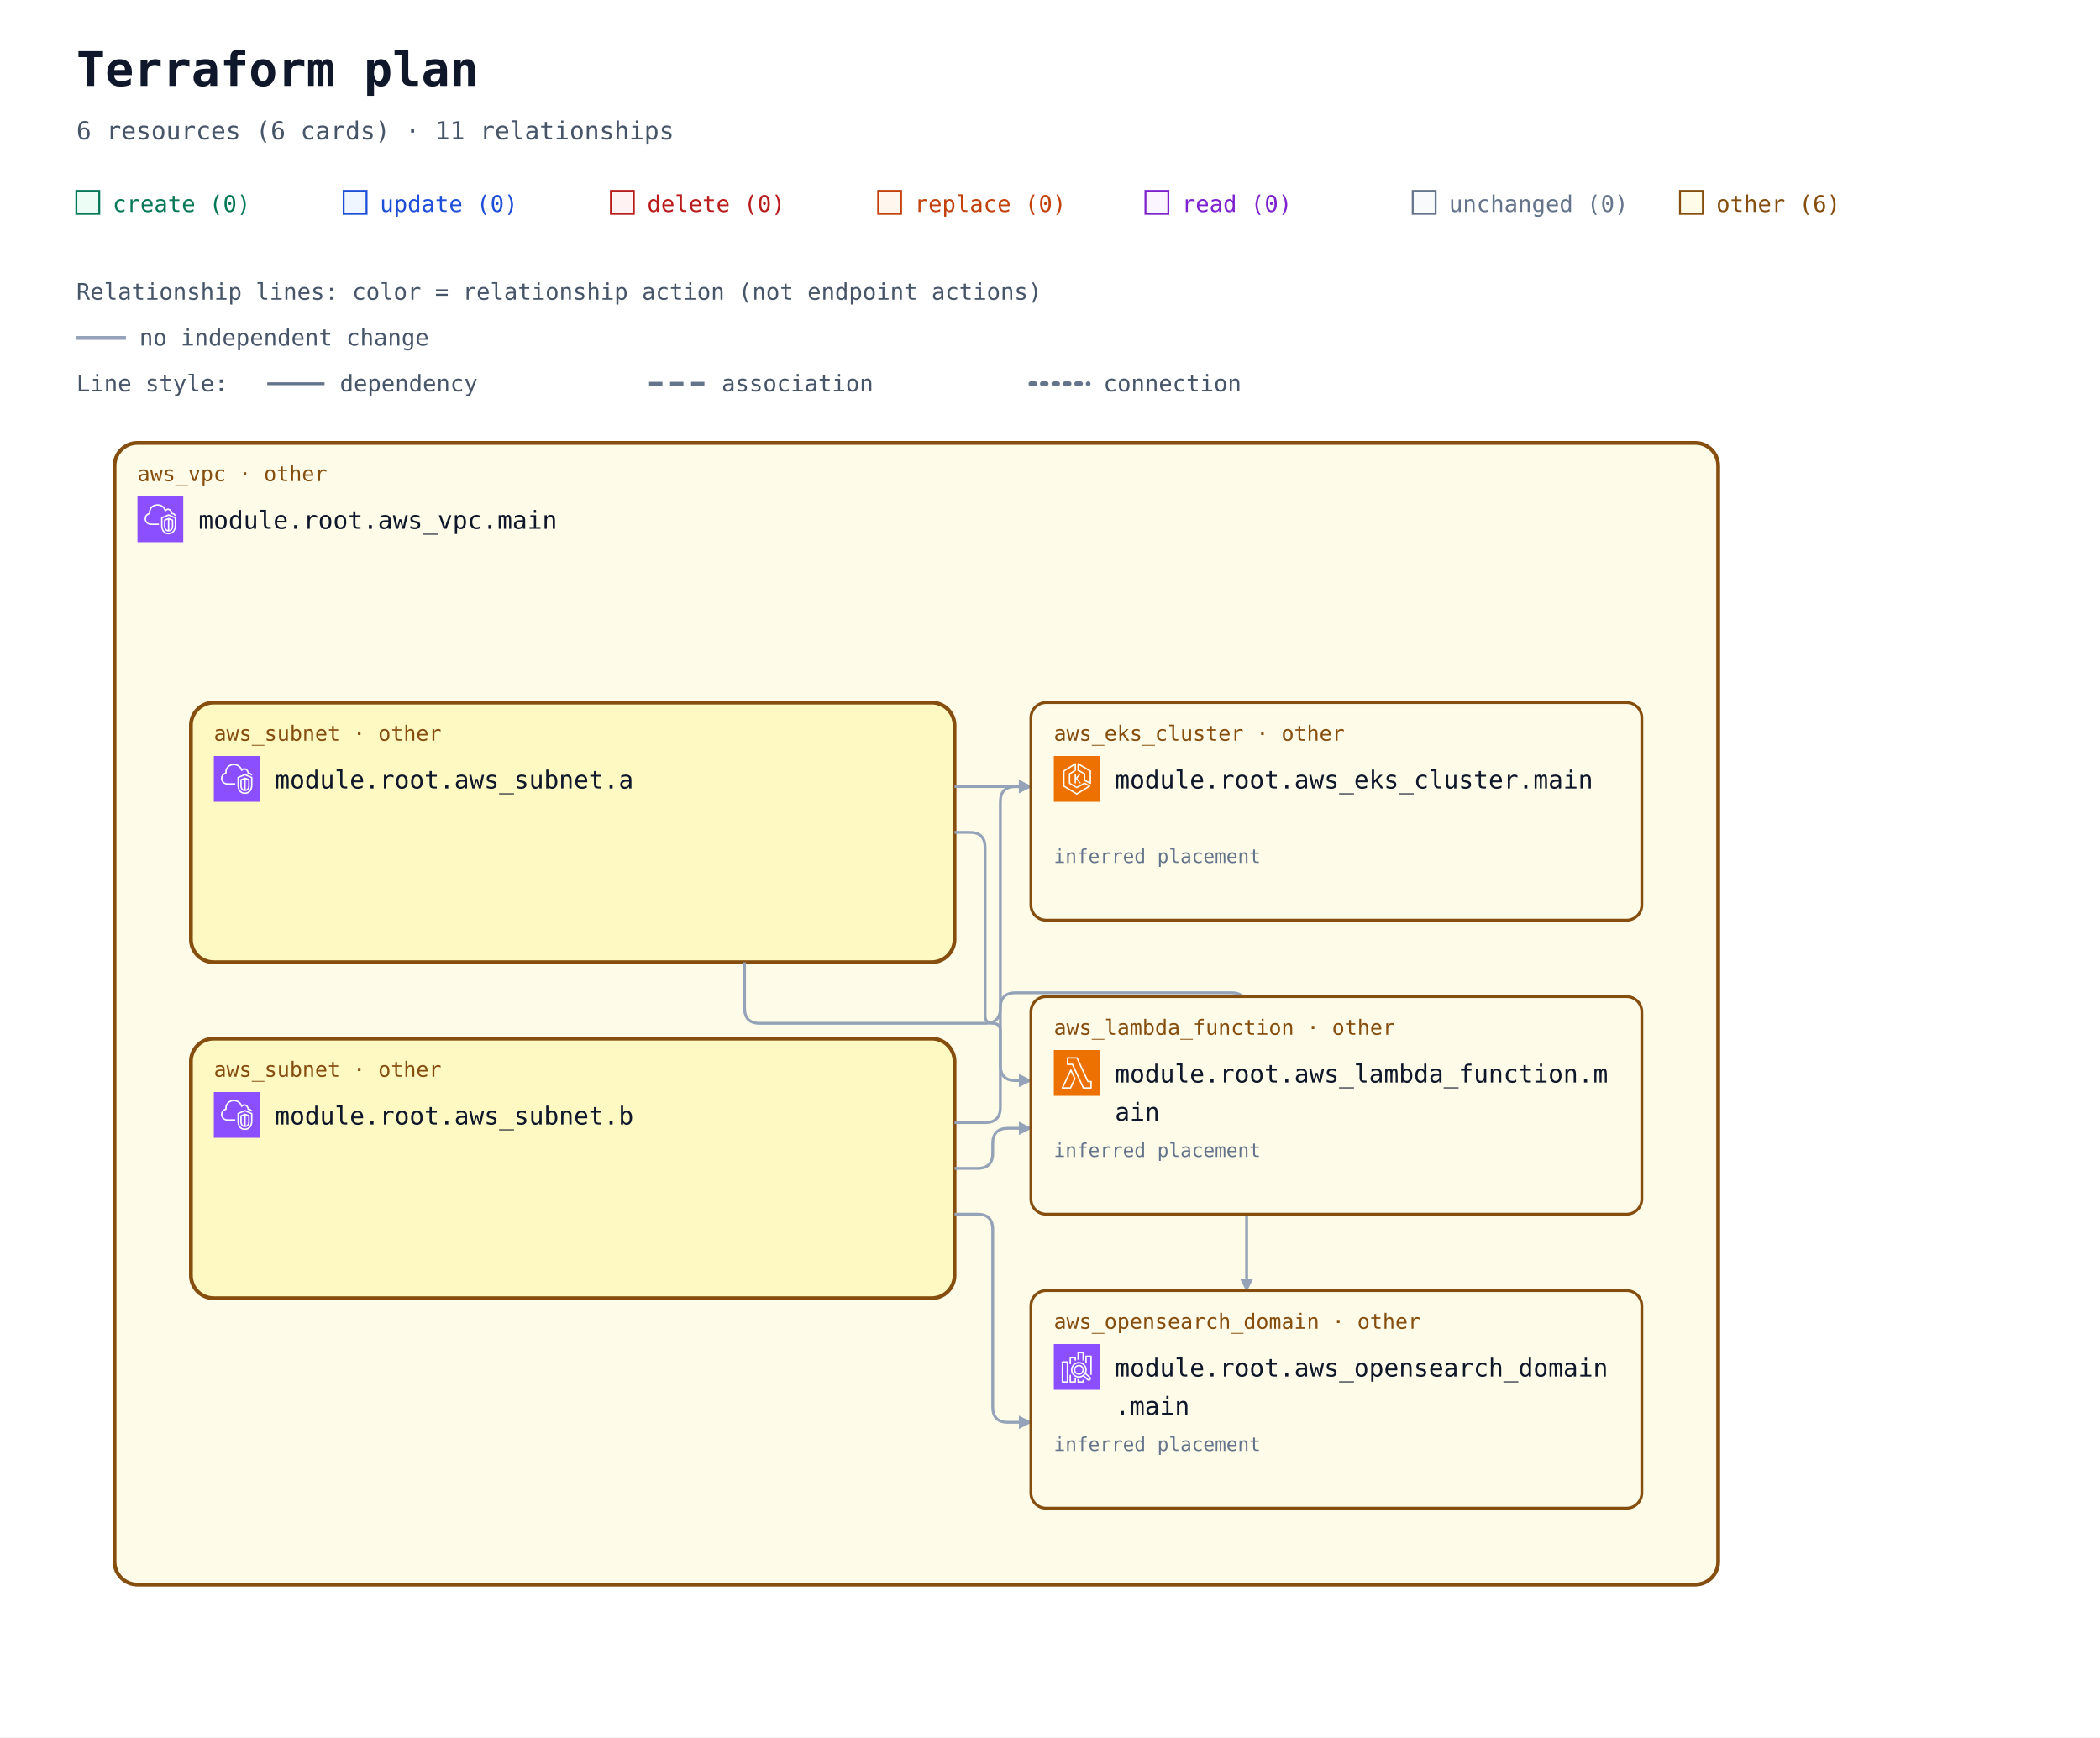
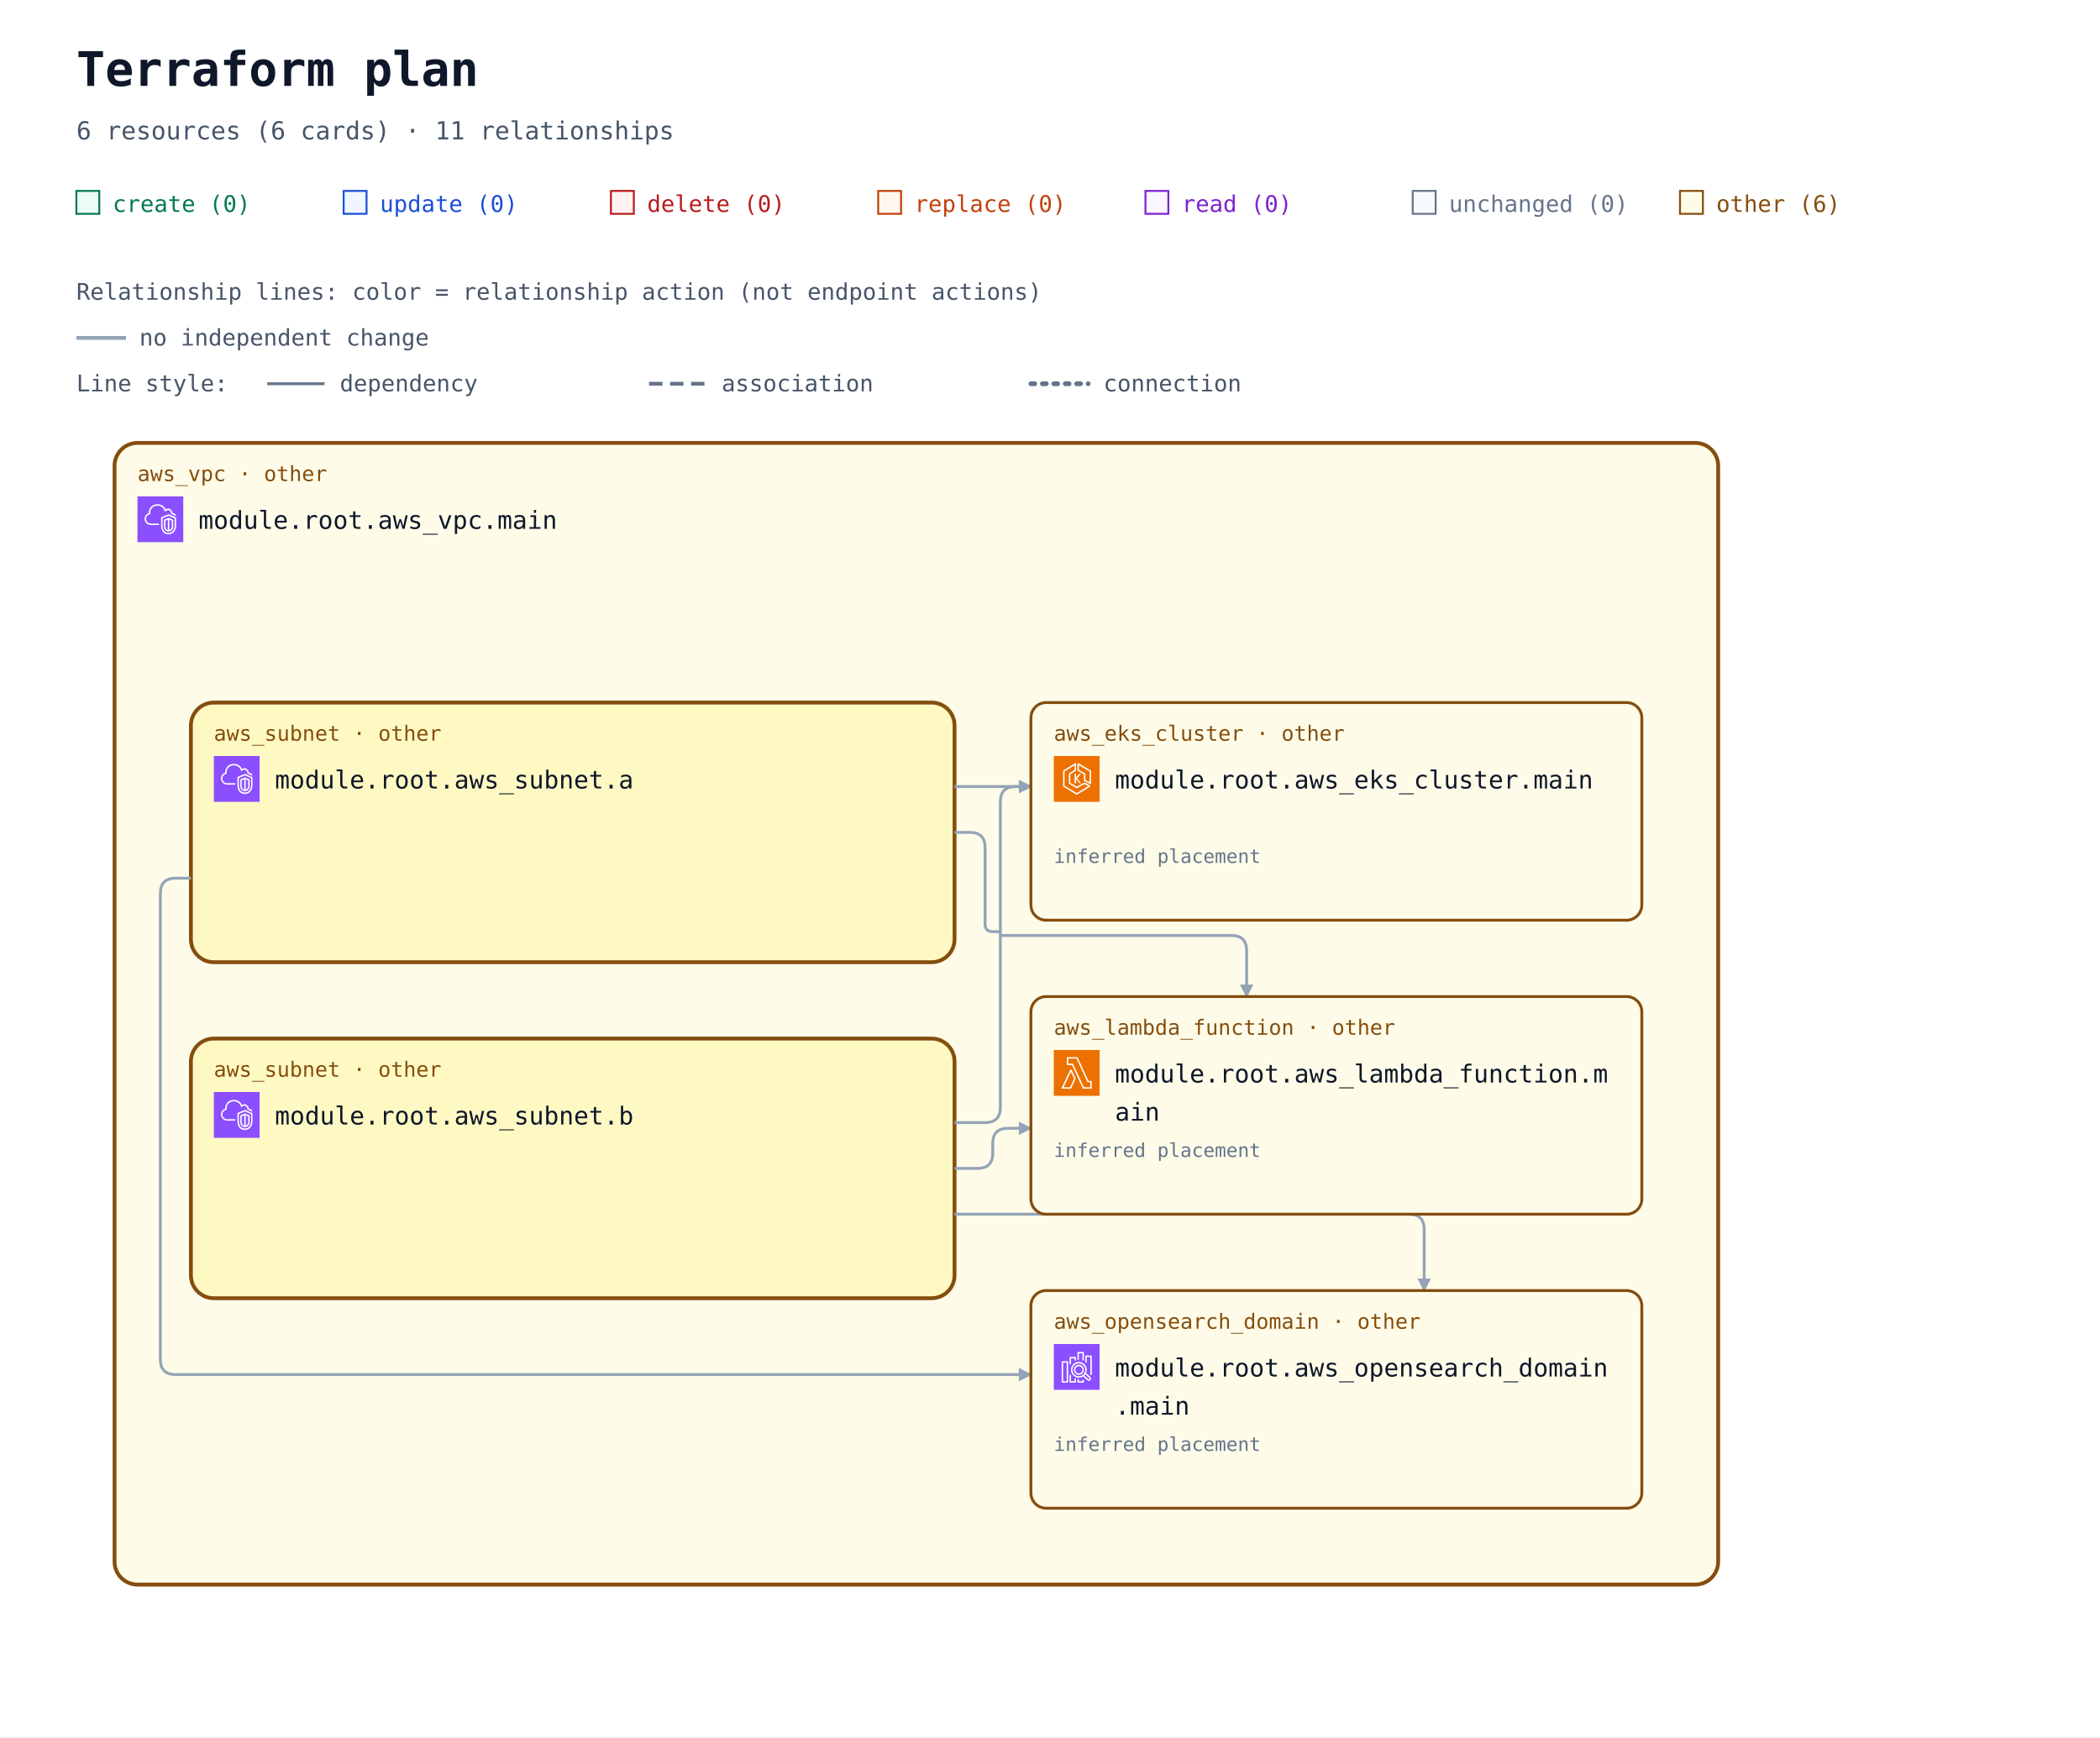
<svg xmlns="http://www.w3.org/2000/svg" width="1100" height="910" viewBox="0 0 1100 910" role="img" aria-labelledby="title description">
  <defs>
    <marker id="arrow" viewBox="0 0 10 10" refX="9" refY="5" markerWidth="7" markerHeight="7" markerUnits="userSpaceOnUse" orient="auto-start-reverse">
      <path d="M 0 0 L 10 5 L 0 10 z" fill="#94a3b8" />
    </marker>
    <symbol id="planorama-icon-aws-eks" viewBox="0 0 64 64">
      <g>
        <g id="planorama-icon-aws-eks-local-49636f6e2d4172636869746563747572652f34382f417263685f416d617a6f6e2d456c61737469632d4b756265726e657465732d536572766963655f3438" stroke="none" stroke-width="1" fill="none" fill-rule="evenodd">
          <g id="planorama-icon-aws-eks-local-49636f6e2d4172636869746563747572652d42472f34382f436f6d70757465" fill="#ED7100">
            <rect id="planorama-icon-aws-eks-local-52656374616e676c65" x="0" y="0" width="64" height="64" />
          </g>
          <path d="M37.708,25 L32.65,31.34 L37.967,38.021 L35.752,38.021 L31,32 L31,38 L29,38 L29,25 L31,25 L31,30.241 L35.463,25 L37.708,25 Z M50,36.382 L44,33.382 L44,25 C44,24.637 43.803,24.302 43.485,24.126 L35,19.412 L35,12.75 L50,21.572 L50,36.382 Z M51.507,20.138 L34.507,10.139 C34.199,9.958 33.815,9.955 33.504,10.133 C33.192,10.311 33,10.642 33,11.001 L33,20 C33,20.363 33.197,20.698 33.515,20.874 L42,25.588 L42,34 C42,34.379 42.214,34.725 42.553,34.895 L50.553,38.895 C50.694,38.965 50.847,39 51,39 C51.183,39 51.365,38.95 51.525,38.851 C51.82,38.668 52,38.347 52,38 L52,21 C52,20.646 51.812,20.318 51.507,20.138 L51.507,20.138 Z M32,51.828 L15,41.439 L15,21.554 L29,12.805 L29,19.446 L21.47,24.152 C21.178,24.335 21,24.655 21,25 L21,38 C21,38.351 21.185,38.677 21.485,38.857 L31.485,44.857 C31.789,45.04 32.167,45.048 32.479,44.878 L42.988,39.146 L48.035,42.029 L32,51.828 Z M50.496,41.132 L43.496,37.132 C43.194,36.959 42.825,36.956 42.521,37.122 L32.023,42.848 L23,37.434 L23,25.554 L30.53,20.848 C30.822,20.665 31,20.345 31,20 L31,11.001 C31,10.637 30.803,10.303 30.484,10.126 C30.168,9.949 29.778,9.96 29.47,10.153 L13.47,20.152 C13.178,20.335 13,20.655 13,21 L13,42 C13,42.348 13.182,42.671 13.479,42.854 L31.479,53.854 C31.639,53.951 31.819,54 32,54 C32.181,54 32.361,53.951 32.521,53.854 L50.521,42.854 C50.823,42.669 51.005,42.339 51,41.985 C50.995,41.632 50.803,41.307 50.496,41.132 L50.496,41.132 Z" id="planorama-icon-aws-eks-local-416d617a6f6e2d456c61737469632d4b756265726e657465732d536572766963655f49636f6e5f34385f5371756964" fill="#FFFFFF" />
        </g>
      </g>
    </symbol>
    <symbol id="planorama-icon-aws-lambda" viewBox="0 0 64 64">
      <g>
        <g id="planorama-icon-aws-lambda-local-49636f6e2d4172636869746563747572652f34382f417263685f4157532d4c616d6264615f3438" stroke="none" stroke-width="1" fill="none" fill-rule="evenodd">
          <g id="planorama-icon-aws-lambda-local-49636f6e2d4172636869746563747572652d42472f34382f436f6d70757465" fill="#ED7100">
            <rect id="planorama-icon-aws-lambda-local-52656374616e676c65" x="0" y="0" width="64" height="64" />
          </g>
          <path d="M22.679,52 L13.574,52 L23.838,30.41 L28.4,39.861 L22.679,52 Z M24.727,27.667 C24.561,27.321 24.212,27.103 23.831,27.103 L23.828,27.103 C23.445,27.104 23.097,27.325 22.932,27.672 L11.097,52.569 C10.95,52.879 10.971,53.243 11.154,53.534 C11.335,53.824 11.654,54 11.996,54 L23.31,54 C23.695,54 24.045,53.777 24.21,53.428 L30.404,40.284 C30.533,40.01 30.532,39.692 30.399,39.42 L24.727,27.667 Z M51.008,52 L41.986,52 L26.955,19.578 C26.791,19.226 26.439,19 26.052,19 L20.128,19 L20.135,12 L31.815,12 L46.775,44.42 C46.938,44.774 47.291,45 47.679,45 L51.008,45 L51.008,52 Z M52.004,43 L48.314,43 L33.354,10.58 C33.191,10.226 32.838,10 32.451,10 L19.14,10 C18.591,10 18.145,10.447 18.144,10.999 L18.136,19.999 C18.136,20.265 18.241,20.519 18.427,20.707 C18.614,20.895 18.867,21 19.131,21 L25.417,21 L40.448,53.422 C40.611,53.774 40.963,54 41.35,54 L52.004,54 C52.555,54 53,53.552 53,53 L53,44 C53,43.448 52.555,43 52.004,43 L52.004,43 Z" id="planorama-icon-aws-lambda-local-4157532d4c616d6264615f49636f6e5f34385f5371756964" fill="#FFFFFF" />
        </g>
      </g>
    </symbol>
    <symbol id="planorama-icon-aws-search" viewBox="0 0 64 64">
      <g>
        <g id="planorama-icon-aws-search-local-49636f6e2d4172636869746563747572652f34382f417263685f416d617a6f6e2d4f70656e5365617263682d536572766963655f3438" stroke="none" stroke-width="1" fill="none" fill-rule="evenodd">
          <g id="planorama-icon-aws-search-local-49636f6e2d4172636869746563747572652d42472f34382f416e616c7974696373" fill="#8C4FFF">
            <rect id="planorama-icon-aws-search-local-52656374616e676c65" x="0" y="0" width="64" height="64" />
          </g>
          <path d="M35,41 C32.243,41 30,38.757 30,36 C30,33.243 32.243,31 35,31 C37.757,31 40,33.243 40,36 C40,38.757 37.757,41 35,41 L35,41 Z M35,29 C31.141,29 28,32.14 28,36 C28,39.86 31.141,43 35,43 C38.859,43 42,39.86 42,36 C42,32.14 38.859,29 35,29 L35,29 Z M49.71,48.919 C49.291,49.384 48.569,49.42 48.106,49.004 L42.543,43.985 C43.093,43.466 43.591,42.894 44.024,42.271 L49.625,47.316 C50.089,47.736 50.127,48.457 49.71,48.919 L49.71,48.919 Z M26,36 C26,31.038 30.037,27 35,27 C39.963,27 44,31.038 44,36 C44,40.962 39.963,45 35,45 C30.037,45 26,40.962 26,36 L26,36 Z M45.033,40.488 C45.649,39.116 46,37.6 46,36 C46,29.935 41.065,25 35,25 C28.935,25 24,29.935 24,36 C24,42.065 28.935,47 35,47 C37.191,47 39.23,46.349 40.947,45.24 L46.769,50.491 C47.366,51.027 48.116,51.292 48.863,51.292 C49.722,51.292 50.577,50.943 51.196,50.259 C52.349,48.975 52.246,46.99 50.965,45.832 L45.033,40.488 Z M53,17 L53,43 L51,43 L51,18 L46,18 L46,26 L44,26 L44,17 C44,16.448 44.447,16 45,16 L52,16 C52.553,16 53,16.448 53,17 L53,17 Z M40,50 L42,50 L42,53 C42,53.552 41.553,54 41,54 L34,54 C33.447,54 33,53.552 33,53 L33,49 L35,49 L35,52 L40,52 L40,50 Z M35,22 L33,22 L33,12 C33,11.448 33.447,11 34,11 L41,11 C41.553,11 42,11.448 42,12 L42,23 L40,23 L40,13 L35,13 L35,22 Z M29,48 L31,48 L31,53 C31,53.552 30.553,54 30,54 L23,54 C22.447,54 22,53.552 22,53 L22,43 L24,43 L24,52 L29,52 L29,48 Z M24,28 L22,28 L22,19 C22,18.448 22.447,18 23,18 L30,18 C30.553,18 31,18.448 31,19 L31,23 L29,23 L29,20 L24,20 L24,28 Z M13,52 L18,52 L18,26 L13,26 L13,52 Z M19,24 L12,24 C11.447,24 11,24.448 11,25 L11,53 C11,53.552 11.447,54 12,54 L19,54 C19.553,54 20,53.552 20,53 L20,25 C20,24.448 19.553,24 19,24 L19,24 Z" id="planorama-icon-aws-search-local-416d617a6f6e2d4f70656e5365617263682d536572766963655f49636f6e5f34385f5371756964" fill="#FFFFFF" />
        </g>
      </g>
    </symbol>
    <symbol id="planorama-icon-aws-vpc" viewBox="0 0 64 64">
      <g>
        <g id="planorama-icon-aws-vpc-local-49636f6e2d4172636869746563747572652f34382f417263685f416d617a6f6e2d5669727475616c2d507269766174652d436c6f75645f3438" stroke="none" stroke-width="1" fill="none" fill-rule="evenodd">
          <g id="planorama-icon-aws-vpc-local-49636f6e2d4172636869746563747572652d42472f34382f4e6574776f726b696e672d436f6e74656e742d44656c6976657279" fill="#8C4FFF">
            <rect id="planorama-icon-aws-vpc-local-52656374616e676c65" x="0" y="0" width="64" height="64" />
          </g>
          <path d="M48,33.977 L44.499,32.508 L44.499,46.878 C47.906,46.147 47.998,42.181 48,41.995 L48,33.977 Z M42.499,46.923 L42.499,32.508 L39,33.977 L39,42.004 C39.008,42.466 39.183,46.339 42.499,46.923 L42.499,46.923 Z M43.112,30.082 C43.358,29.977 43.638,29.978 43.886,30.081 L49.387,32.39 C49.759,32.546 50,32.909 50,33.312 L50,42.004 C49.978,44.431 48.562,49.004 43.37,49.004 C38.393,49.004 37.026,44.432 37,42.015 L37,33.312 C37,32.909 37.241,32.546 37.613,32.39 L43.112,30.082 Z M52,30.792 L43.492,27.092 L35,30.668 L35,41.025 C34.999,41.09 34.963,46.009 37.807,48.894 C39.187,50.294 41.059,51.004 43.37,51.004 C51.808,51.004 51.996,41.425 52,41.018 L52,30.792 Z M54,30.136 L54,41.025 C53.973,45.173 51.716,53.004 43.37,53.004 C40.498,53.004 38.145,52.09 36.373,50.288 C32.941,46.797 32.996,41.243 33,41.008 L33,30.004 C33,29.602 33.241,29.238 33.612,29.082 L43.111,25.082 C43.363,24.976 43.647,24.978 43.897,25.087 L53.398,29.219 C53.764,29.378 54,29.738 54,30.136 L54,30.136 Z M19,38.004 L30,38.004 L30,40.004 L19,40.004 C14.216,40.004 10.271,36.483 10.02,31.988 C10.002,31.813 10,31.599 10,31.385 C10,26.086 13.654,24.038 15.919,23.278 C15.902,23.063 15.891,22.843 15.891,22.626 C15.891,18.039 18.658,13.701 22.621,12.079 C27.58,10.049 33.235,10.937 36.695,14.285 C37.718,15.282 38.604,16.596 39.343,18.206 C40.299,17.422 41.392,17.004 42.523,17.004 C45.234,17.004 48.281,19.296 48.9,23.062 C51.069,23.344 52.936,24.639 53.896,26.582 L52.104,27.469 C51.34,25.925 49.806,25.004 48,25.004 C47.471,25.004 47.033,24.591 47.002,24.063 C46.807,20.762 44.275,19.004 42.523,19.004 C41.55,19.004 40.582,19.574 39.797,20.608 C39.575,20.899 39.215,21.048 38.852,20.993 C38.49,20.938 38.187,20.691 38.062,20.348 C37.327,18.346 36.398,16.789 35.302,15.72 C32.406,12.917 27.615,12.196 23.379,13.93 C19.775,15.405 17.891,19.421 17.891,22.626 C17.891,23.026 17.947,23.503 17.993,23.886 C18.053,24.386 17.73,24.853 17.24,24.975 C15.283,25.459 12,26.937 12,31.385 C12,31.535 11.998,31.685 12.013,31.836 C12.209,35.312 15.276,38.004 19,38.004 L19,38.004 Z" id="planorama-icon-aws-vpc-local-416d617a6f6e2d5669727475616c2d507269766174652d436c6f75645f49636f6e5f34385f5371756964" fill="#FFFFFF" />
        </g>
      </g>
    </symbol>
  </defs>
  <rect width="100%" height="100%" fill="#ffffff" />
  <g font-family="ui-monospace, SFMono-Regular, Consolas, monospace">
    <text x="40" y="45" font-size="25" font-weight="700" fill="#0f172a">Terraform plan</text>
    <text x="40" y="73" font-size="13" fill="#475569">6 resources (6 cards) · 11 relationships</text>
    <rect x="40" y="100" width="12" height="12" fill="#ecfdf5" stroke="#047857" />
    <text x="59" y="111" font-size="12" fill="#047857">create (0)</text>
    <rect x="180" y="100" width="12" height="12" fill="#eff6ff" stroke="#1d4ed8" />
    <text x="199" y="111" font-size="12" fill="#1d4ed8">update (0)</text>
    <rect x="320" y="100" width="12" height="12" fill="#fef2f2" stroke="#b91c1c" />
    <text x="339" y="111" font-size="12" fill="#b91c1c">delete (0)</text>
    <rect x="460" y="100" width="12" height="12" fill="#fff7ed" stroke="#c2410c" />
    <text x="479" y="111" font-size="12" fill="#c2410c">replace (0)</text>
    <rect x="600" y="100" width="12" height="12" fill="#faf5ff" stroke="#7e22ce" />
    <text x="619" y="111" font-size="12" fill="#7e22ce">read (0)</text>
    <rect x="740" y="100" width="12" height="12" fill="#f8fafc" stroke="#64748b" />
    <text x="759" y="111" font-size="12" fill="#64748b">unchanged (0)</text>
    <rect x="880" y="100" width="12" height="12" fill="#fefce8" stroke="#854d0e" />
    <text x="899" y="111" font-size="12" fill="#854d0e">other (6)</text>
    <g id="relationship-legend" font-size="12" fill="#475569">
      <text x="40" y="157">Relationship lines: color = relationship action (not endpoint actions)</text>
      <path d="M 40 177 H 66" stroke="#94a3b8" stroke-width="2" />
      <text x="73" y="181">no independent change</text>
      <text x="40" y="205">Line style:</text>
      <path d="M 140 201 H 170" stroke="#64748b" stroke-width="1.5" />
      <text x="178" y="205">dependency</text>
      <path d="M 340 201 H 370" stroke="#64748b" stroke-width="2" stroke-dasharray="7 4" />
      <text x="378" y="205">association</text>
      <path d="M 540 201 H 570" stroke="#64748b" stroke-width="2.5" stroke-dasharray="2 4" stroke-linecap="round" />
      <text x="578" y="205">connection</text>
    </g>
    <g transform="translate(0 72)">
      <g data-container="resource-6177735f7670632e6d61696e-current">
        <rect x="60" y="160" width="840" height="598" rx="12" fill="#fefce8" stroke="#854d0e" stroke-width="2" data-mode="managed" />
      </g>
      <g data-container="resource-6177735f7375626e65742e61-current">
        <rect x="100" y="296" width="400" height="136" rx="12" fill="#fef9c3" stroke="#854d0e" stroke-width="2" data-mode="managed" />
      </g>
      <g data-container="resource-6177735f7375626e65742e62-current">
        <rect x="100" y="472" width="400" height="136" rx="12" fill="#fef9c3" stroke="#854d0e" stroke-width="2" data-mode="managed" />
      </g>
      <path d="M 500 340 L 540 340 " data-edge-kind="dependency" data-directionality="directed" data-source="resource-6177735f7375626e65742e61-current" data-target="resource-6177735f656b735f636c75737465722e6d61696e-current" fill="none" stroke="#94a3b8" stroke-width="1.5" stroke-linejoin="round" marker-end="url(#arrow)" />
-       <path d="M 500 364 L 508 364 Q 516 364 516 372 L 516 460 Q 516 464 520 464 L 520 464 Q 524 464 524 468 L 524 486 Q 524 494 532 494 L 540 494 " data-edge-kind="dependency" data-directionality="directed" data-source="resource-6177735f7375626e65742e61-current" data-target="resource-6177735f6c616d6264615f66756e6374696f6e2e6d61696e-current" fill="none" stroke="#94a3b8" stroke-width="1.5" stroke-linejoin="round" marker-end="url(#arrow)" />
-       <path d="M 390 432 L 390 456 Q 390 464 398 464 L 516 464 Q 524 464 524 456 L 524 456 Q 524 448 532 448 L 645 448 Q 653 448 653 456 L 653 604 " data-edge-kind="dependency" data-directionality="directed" data-source="resource-6177735f7375626e65742e61-current" data-target="resource-6177735f6f70656e7365617263685f646f6d61696e2e6d61696e-current" fill="none" stroke="#94a3b8" stroke-width="1.5" stroke-linejoin="round" marker-end="url(#arrow)" />
+       <path d="M 500 364 L 508 364 Q 516 364 516 372 L 516 412 Q 516 416 520 416 L 523 416 Q 524 416 524 417 L 524 417 Q 524 418 525 418 L 645 418 Q 653 418 653 426 L 653 450 " data-edge-kind="dependency" data-directionality="directed" data-source="resource-6177735f7375626e65742e61-current" data-target="resource-6177735f6c616d6264615f66756e6374696f6e2e6d61696e-current" fill="none" stroke="#94a3b8" stroke-width="1.5" stroke-linejoin="round" marker-end="url(#arrow)" />
+       <path d="M 100 388 L 92 388 Q 84 388 84 396 L 84 640 Q 84 648 92 648 L 540 648 " data-edge-kind="dependency" data-directionality="directed" data-source="resource-6177735f7375626e65742e61-current" data-target="resource-6177735f6f70656e7365617263685f646f6d61696e2e6d61696e-current" fill="none" stroke="#94a3b8" stroke-width="1.5" stroke-linejoin="round" marker-end="url(#arrow)" />
      <path d="M 500 516 L 516 516 Q 524 516 524 508 L 524 348 Q 524 340 532 340 L 540 340 " data-edge-kind="dependency" data-directionality="directed" data-source="resource-6177735f7375626e65742e62-current" data-target="resource-6177735f656b735f636c75737465722e6d61696e-current" fill="none" stroke="#94a3b8" stroke-width="1.5" stroke-linejoin="round" marker-end="url(#arrow)" />
      <path d="M 500 540 L 512 540 Q 520 540 520 532 L 520 527 Q 520 519 528 519 L 540 519 " data-edge-kind="dependency" data-directionality="directed" data-source="resource-6177735f7375626e65742e62-current" data-target="resource-6177735f6c616d6264615f66756e6374696f6e2e6d61696e-current" fill="none" stroke="#94a3b8" stroke-width="1.5" stroke-linejoin="round" marker-end="url(#arrow)" />
-       <path d="M 500 564 L 512 564 Q 520 564 520 572 L 520 665 Q 520 673 528 673 L 540 673 " data-edge-kind="dependency" data-directionality="directed" data-source="resource-6177735f7375626e65742e62-current" data-target="resource-6177735f6f70656e7365617263685f646f6d61696e2e6d61696e-current" fill="none" stroke="#94a3b8" stroke-width="1.5" stroke-linejoin="round" marker-end="url(#arrow)" />
+       <path d="M 500 564 L 738 564 Q 746 564 746 572 L 746 604 " data-edge-kind="dependency" data-directionality="directed" data-source="resource-6177735f7375626e65742e62-current" data-target="resource-6177735f6f70656e7365617263685f646f6d61696e2e6d61696e-current" fill="none" stroke="#94a3b8" stroke-width="1.5" stroke-linejoin="round" marker-end="url(#arrow)" />
      <g data-edge-kind="containment" data-source="resource-6177735f7670632e6d61696e-current" data-target="resource-6177735f7375626e65742e61-current" />
      <g data-edge-kind="containment" data-source="resource-6177735f7670632e6d61696e-current" data-target="resource-6177735f7375626e65742e62-current" />
      <g data-edge-kind="containment" data-source="resource-6177735f7670632e6d61696e-current" data-target="resource-6177735f656b735f636c75737465722e6d61696e-current" />
      <g data-edge-kind="containment" data-source="resource-6177735f7670632e6d61696e-current" data-target="resource-6177735f6c616d6264615f66756e6374696f6e2e6d61696e-current" />
      <g data-edge-kind="containment" data-source="resource-6177735f7670632e6d61696e-current" data-target="resource-6177735f6f70656e7365617263685f646f6d61696e2e6d61696e-current" />
      <g id="resource-6177735f656b735f636c75737465722e6d61696e-current" data-architecture-id="terraform:6177735f656b735f636c75737465722e6d61696e-current" data-qualified-address="module.root.aws_eks_cluster.main" data-terraform-address="aws_eks_cluster.main">
        <rect x="540" y="296" width="320" height="114" rx="8" fill="#fefce8" stroke="#854d0e" stroke-width="1.5" data-mode="managed" />
        <text x="552" y="316" font-size="11" fill="#854d0e">aws_eks_cluster · other</text>
        <use href="#planorama-icon-aws-eks" x="552" y="324" width="24" height="24" aria-hidden="true" />
        <text x="584" y="341" font-size="13" fill="#0f172a">module.root.aws_eks_cluster.main</text>
        <text x="552" y="398" font-size="10" fill="#64748b" data-role="controller" />
        <text x="552" y="380" font-size="10" fill="#64748b" data-placement="inferred">inferred placement</text>
      </g>
      <g id="resource-6177735f6c616d6264615f66756e6374696f6e2e6d61696e-current" data-architecture-id="terraform:6177735f6c616d6264615f66756e6374696f6e2e6d61696e-current" data-qualified-address="module.root.aws_lambda_function.main" data-terraform-address="aws_lambda_function.main">
        <rect x="540" y="450" width="320" height="114" rx="8" fill="#fefce8" stroke="#854d0e" stroke-width="1.5" data-mode="managed" />
        <text x="552" y="470" font-size="11" fill="#854d0e">aws_lambda_function · other</text>
        <use href="#planorama-icon-aws-lambda" x="552" y="478" width="24" height="24" aria-hidden="true" />
        <text x="584" y="495" font-size="13" fill="#0f172a">module.root.aws_lambda_function.m</text>
        <text x="584" y="515" font-size="13" fill="#0f172a">ain</text>
        <text x="552" y="552" font-size="10" fill="#64748b" />
        <text x="552" y="534" font-size="10" fill="#64748b" data-placement="inferred">inferred placement</text>
      </g>
      <g id="resource-6177735f6f70656e7365617263685f646f6d61696e2e6d61696e-current" data-architecture-id="terraform:6177735f6f70656e7365617263685f646f6d61696e2e6d61696e-current" data-qualified-address="module.root.aws_opensearch_domain.main" data-terraform-address="aws_opensearch_domain.main">
        <rect x="540" y="604" width="320" height="114" rx="8" fill="#fefce8" stroke="#854d0e" stroke-width="1.5" data-mode="managed" />
        <text x="552" y="624" font-size="11" fill="#854d0e">aws_opensearch_domain · other</text>
        <use href="#planorama-icon-aws-search" x="552" y="632" width="24" height="24" aria-hidden="true" />
        <text x="584" y="649" font-size="13" fill="#0f172a">module.root.aws_opensearch_domain</text>
        <text x="584" y="669" font-size="13" fill="#0f172a">.main</text>
        <text x="552" y="706" font-size="10" fill="#64748b" />
        <text x="552" y="688" font-size="10" fill="#64748b" data-placement="inferred">inferred placement</text>
      </g>
      <g id="resource-6177735f7375626e65742e61-current" data-architecture-id="terraform:6177735f7375626e65742e61-current" data-qualified-address="module.root.aws_subnet.a" data-terraform-address="aws_subnet.a">
        <text x="112" y="316" font-size="11" fill="#854d0e">aws_subnet · other</text>
        <use href="#planorama-icon-aws-vpc" x="112" y="324" width="24" height="24" aria-hidden="true" />
        <text x="144" y="341" font-size="13" fill="#0f172a">module.root.aws_subnet.a</text>
        <text x="112" y="380" font-size="10" fill="#64748b" />
      </g>
      <g id="resource-6177735f7375626e65742e62-current" data-architecture-id="terraform:6177735f7375626e65742e62-current" data-qualified-address="module.root.aws_subnet.b" data-terraform-address="aws_subnet.b">
        <text x="112" y="492" font-size="11" fill="#854d0e">aws_subnet · other</text>
        <use href="#planorama-icon-aws-vpc" x="112" y="500" width="24" height="24" aria-hidden="true" />
        <text x="144" y="517" font-size="13" fill="#0f172a">module.root.aws_subnet.b</text>
        <text x="112" y="556" font-size="10" fill="#64748b" />
      </g>
      <g id="resource-6177735f7670632e6d61696e-current" data-architecture-id="terraform:6177735f7670632e6d61696e-current" data-qualified-address="module.root.aws_vpc.main" data-terraform-address="aws_vpc.main">
        <text x="72" y="180" font-size="11" fill="#854d0e">aws_vpc · other</text>
        <use href="#planorama-icon-aws-vpc" x="72" y="188" width="24" height="24" aria-hidden="true" />
        <text x="104" y="205" font-size="13" fill="#0f172a">module.root.aws_vpc.main</text>
        <text x="72" y="244" font-size="10" fill="#64748b" />
      </g>
    </g>
  </g>
</svg>
